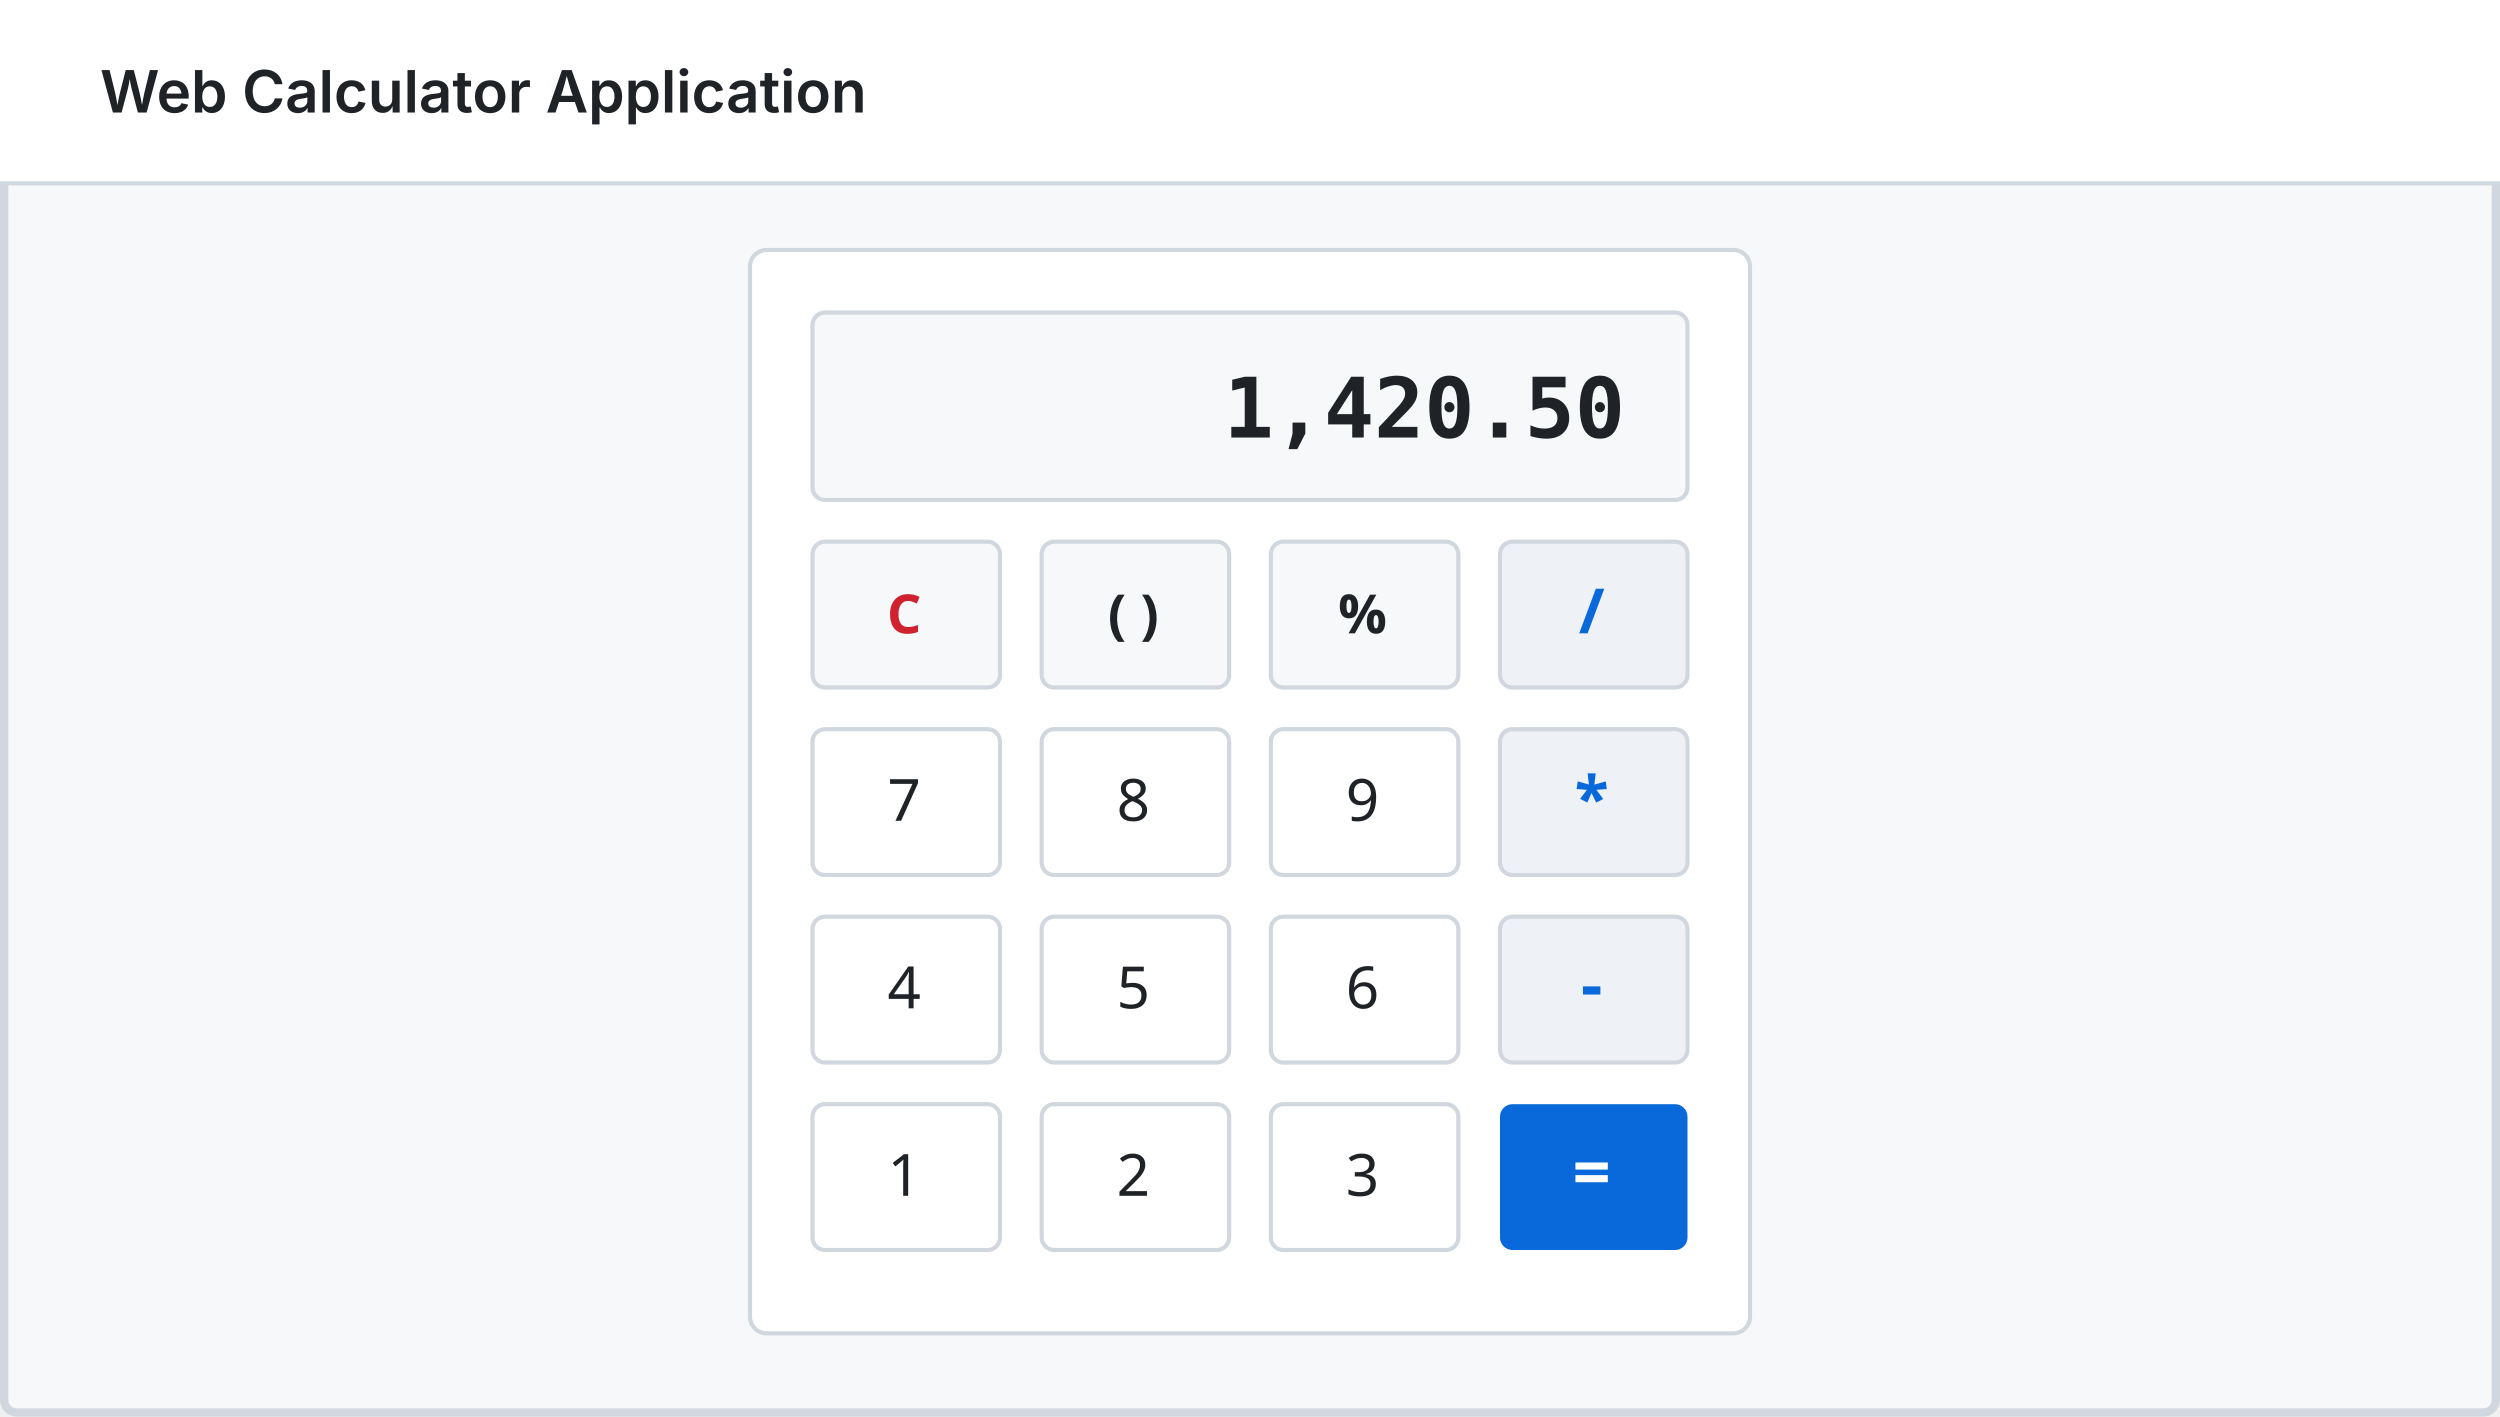
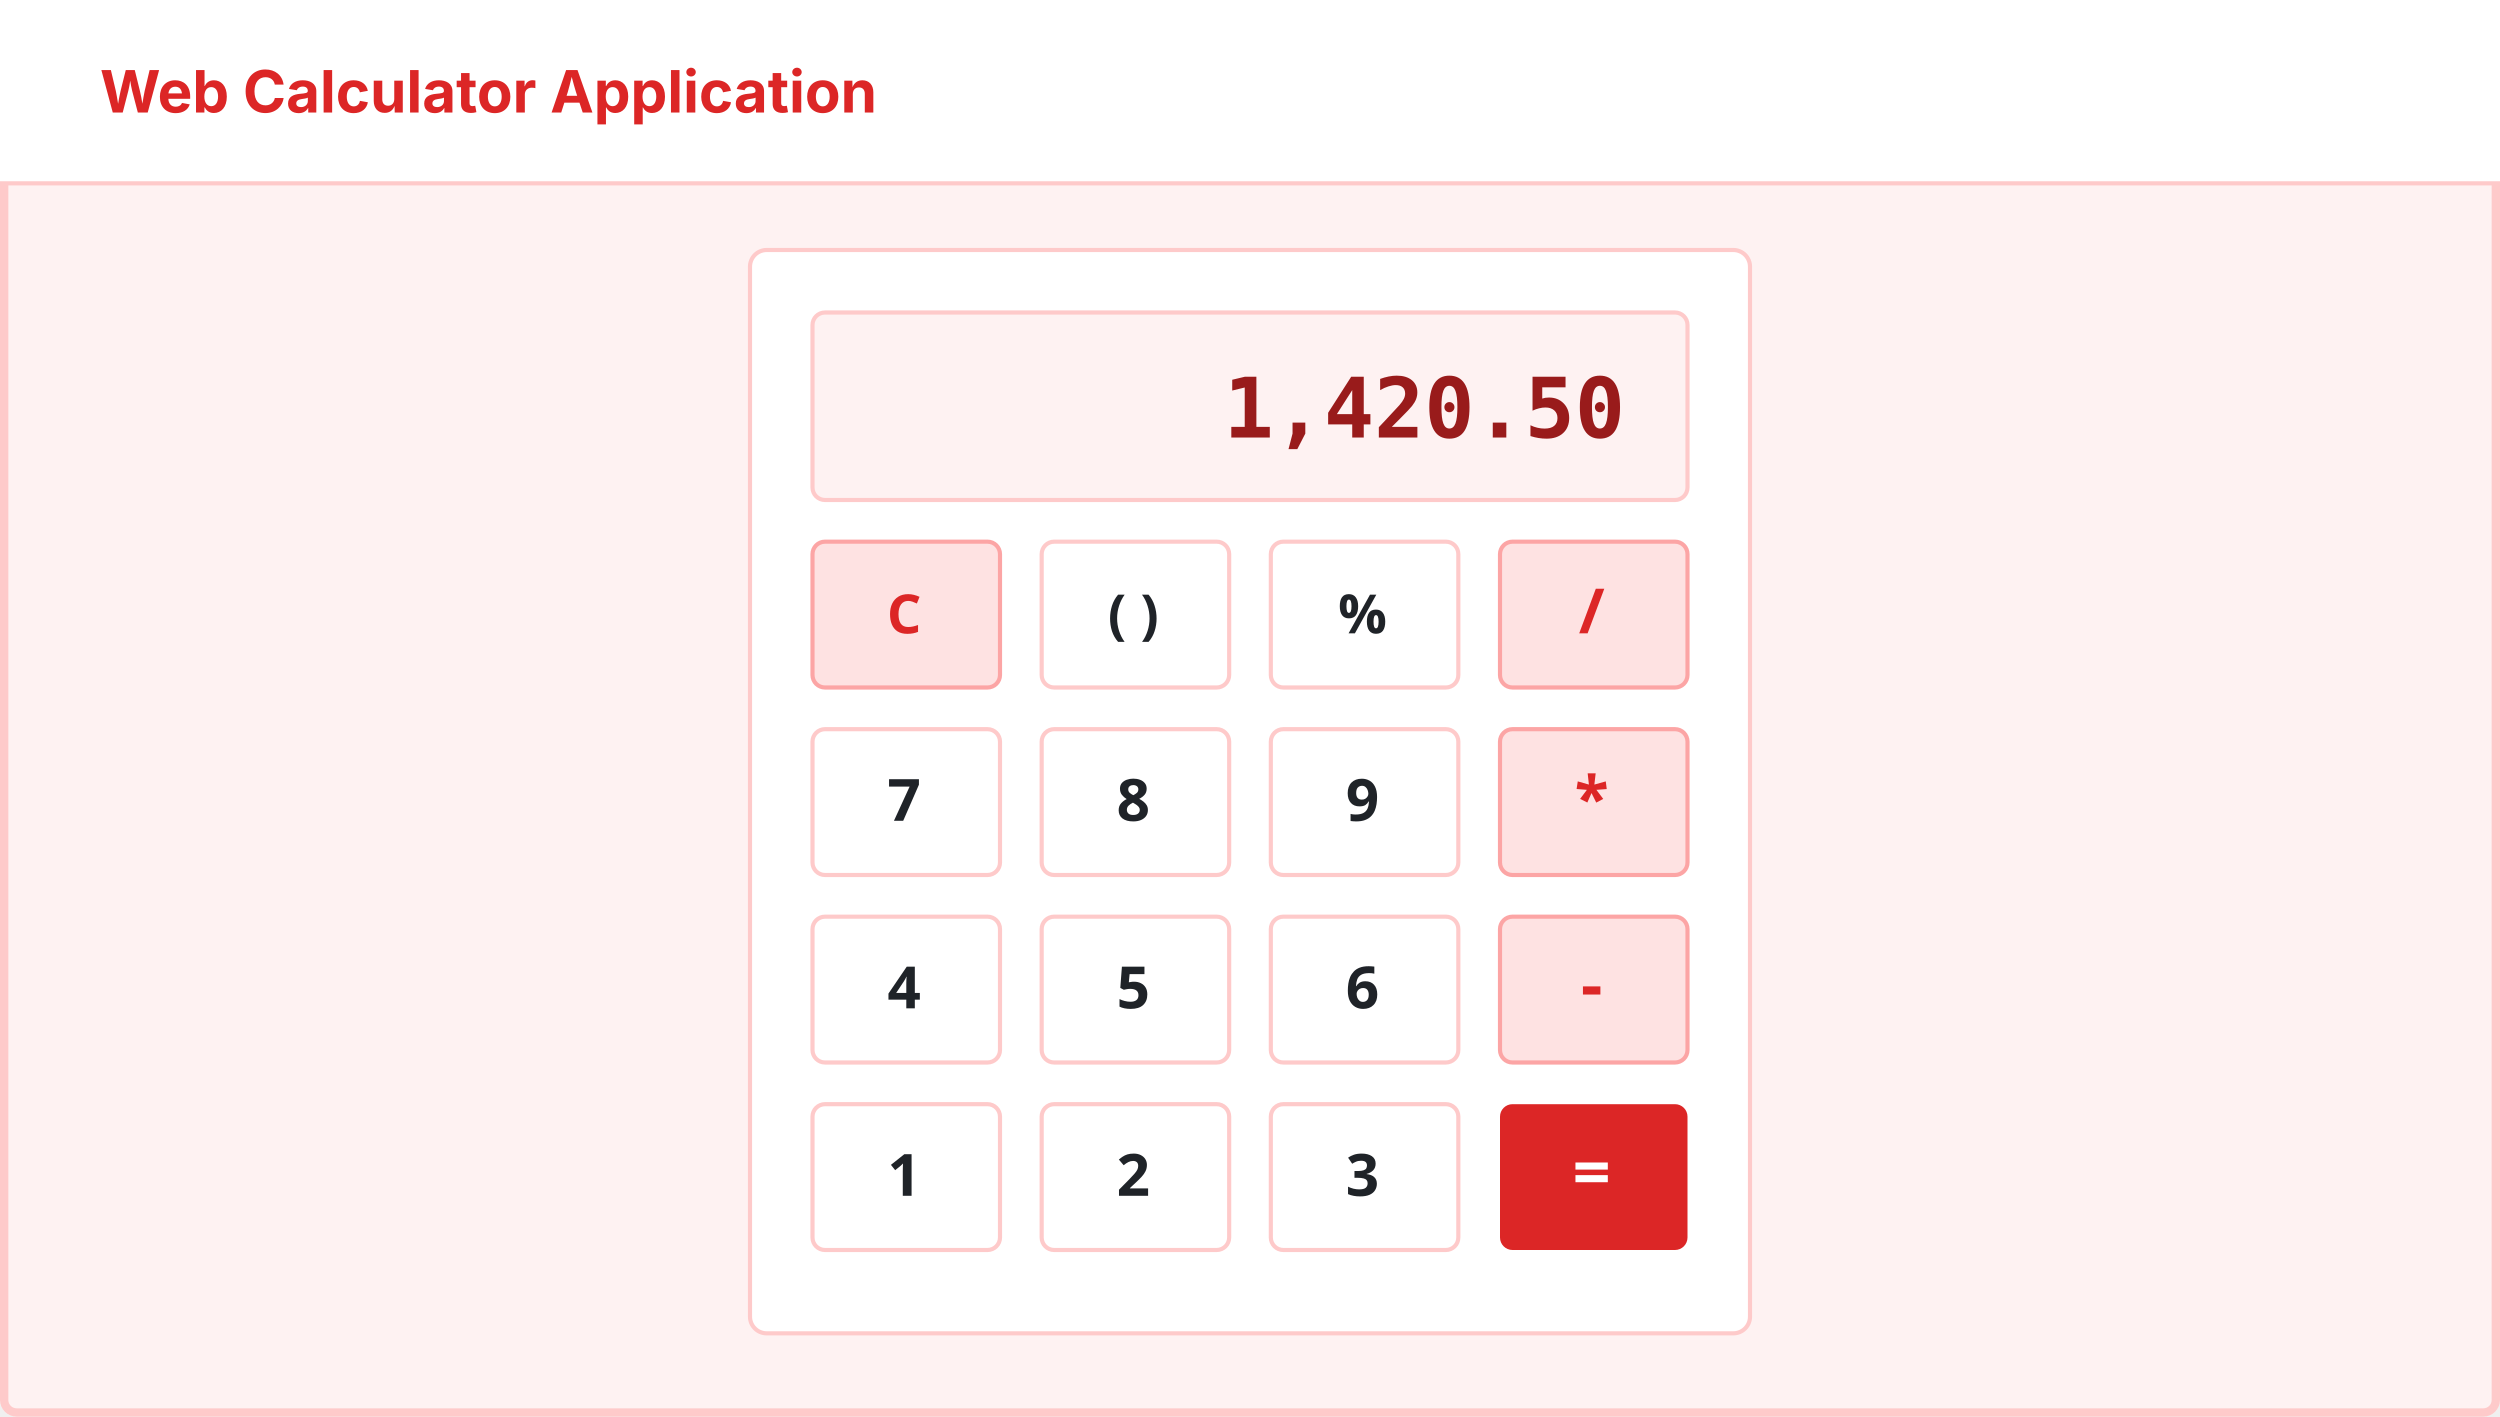
<svg xmlns="http://www.w3.org/2000/svg" viewBox="0 0 600 340" width="100%" height="100%">
-   <rect width="600" height="340" rx="4" fill="#f6f8fa" />
-   <rect x="1" y="1" width="598" height="338" rx="3" fill="none" stroke="#d0d7de" stroke-width="2" />
+   <rect width="600" height="340" rx="4" fill="#fef2f2" />
+   <rect x="1" y="1" width="598" height="338" rx="3" fill="none" stroke="#fecaca" stroke-width="2" />
  <rect x="0" y="0" width="600" height="44" fill="#ffffff" />
-   <line x1="0" y1="44" x2="600" y2="44" stroke="#d0d7de" stroke-width="1" />
-   <text x="24" y="27" font-family="system-ui, -apple-system, sans-serif" font-size="14" font-weight="600" fill="#1f2328">Web Calculator Application</text>
-   <rect x="180" y="60" width="240" height="260" rx="4" fill="#ffffff" stroke="#d0d7de" stroke-width="1" />
-   <rect x="195" y="75" width="210" height="45" rx="3" fill="#f6f8fa" stroke="#d0d7de" stroke-width="1" />
-   <text x="390" y="105" font-family="ui-monospace, monospace" font-size="20" font-weight="700" fill="#1f2328" text-anchor="end">1,420.50</text>
-   <rect x="195" y="130" width="45" height="35" rx="3" fill="#f6f8fa" stroke="#d0d7de" stroke-width="1" />
-   <text x="217" y="152" font-family="system-ui, sans-serif" font-size="13" font-weight="600" fill="#cf222e" text-anchor="middle">C</text>
-   <rect x="250" y="130" width="45" height="35" rx="3" fill="#f6f8fa" stroke="#d0d7de" stroke-width="1" />
+   <line x1="0" y1="44" x2="600" y2="44" stroke="#fecaca" stroke-width="1" />
+   <text x="24" y="27" font-family="system-ui, -apple-system, sans-serif" font-size="14" font-weight="700" fill="#dc2626">Web Calculator Application</text>
+   <rect x="180" y="60" width="240" height="260" rx="4" fill="#ffffff" stroke="#fecaca" stroke-width="1" />
+   <rect x="195" y="75" width="210" height="45" rx="3" fill="#fef2f2" stroke="#fecaca" stroke-width="1" />
+   <text x="390" y="105" font-family="ui-monospace, monospace" font-size="20" font-weight="700" fill="#991b1b" text-anchor="end">1,420.50</text>
+   <rect x="195" y="130" width="45" height="35" rx="3" fill="#fee2e2" stroke="#fca5a5" stroke-width="1" />
+   <text x="217" y="152" font-family="system-ui, sans-serif" font-size="13" font-weight="700" fill="#dc2626" text-anchor="middle">C</text>
+   <rect x="250" y="130" width="45" height="35" rx="3" fill="#ffffff" stroke="#fecaca" stroke-width="1" />
  <text x="272" y="152" font-family="system-ui, sans-serif" font-size="13" font-weight="600" fill="#1f2328" text-anchor="middle">( )</text>
-   <rect x="305" y="130" width="45" height="35" rx="3" fill="#f6f8fa" stroke="#d0d7de" stroke-width="1" />
+   <rect x="305" y="130" width="45" height="35" rx="3" fill="#ffffff" stroke="#fecaca" stroke-width="1" />
  <text x="327" y="152" font-family="system-ui, sans-serif" font-size="13" font-weight="600" fill="#1f2328" text-anchor="middle">%</text>
-   <rect x="360" y="130" width="45" height="35" rx="3" fill="#eef2f6" stroke="#d0d7de" stroke-width="1" />
-   <text x="382" y="152" font-family="system-ui, sans-serif" font-size="15" font-weight="600" fill="#0969da" text-anchor="middle">/</text>
-   <rect x="195" y="175" width="45" height="35" rx="3" fill="#ffffff" stroke="#d0d7de" stroke-width="1" />
-   <text x="217" y="197" font-family="system-ui, sans-serif" font-size="14" font-weight="500" fill="#1f2328" text-anchor="middle">7</text>
-   <rect x="250" y="175" width="45" height="35" rx="3" fill="#ffffff" stroke="#d0d7de" stroke-width="1" />
-   <text x="272" y="197" font-family="system-ui, sans-serif" font-size="14" font-weight="500" fill="#1f2328" text-anchor="middle">8</text>
-   <rect x="305" y="175" width="45" height="35" rx="3" fill="#ffffff" stroke="#d0d7de" stroke-width="1" />
-   <text x="327" y="197" font-family="system-ui, sans-serif" font-size="14" font-weight="500" fill="#1f2328" text-anchor="middle">9</text>
-   <rect x="360" y="175" width="45" height="35" rx="3" fill="#eef2f6" stroke="#d0d7de" stroke-width="1" />
-   <text x="382" y="197" font-family="system-ui, sans-serif" font-size="15" font-weight="600" fill="#0969da" text-anchor="middle">*</text>
-   <rect x="195" y="220" width="45" height="35" rx="3" fill="#ffffff" stroke="#d0d7de" stroke-width="1" />
-   <text x="217" y="242" font-family="system-ui, sans-serif" font-size="14" font-weight="500" fill="#1f2328" text-anchor="middle">4</text>
-   <rect x="250" y="220" width="45" height="35" rx="3" fill="#ffffff" stroke="#d0d7de" stroke-width="1" />
-   <text x="272" y="242" font-family="system-ui, sans-serif" font-size="14" font-weight="500" fill="#1f2328" text-anchor="middle">5</text>
-   <rect x="305" y="220" width="45" height="35" rx="3" fill="#ffffff" stroke="#d0d7de" stroke-width="1" />
-   <text x="327" y="242" font-family="system-ui, sans-serif" font-size="14" font-weight="500" fill="#1f2328" text-anchor="middle">6</text>
-   <rect x="360" y="220" width="45" height="35" rx="3" fill="#eef2f6" stroke="#d0d7de" stroke-width="1" />
-   <text x="382" y="242" font-family="system-ui, sans-serif" font-size="16" font-weight="600" fill="#0969da" text-anchor="middle">-</text>
-   <rect x="195" y="265" width="45" height="35" rx="3" fill="#ffffff" stroke="#d0d7de" stroke-width="1" />
-   <text x="217" y="287" font-family="system-ui, sans-serif" font-size="14" font-weight="500" fill="#1f2328" text-anchor="middle">1</text>
-   <rect x="250" y="265" width="45" height="35" rx="3" fill="#ffffff" stroke="#d0d7de" stroke-width="1" />
-   <text x="272" y="287" font-family="system-ui, sans-serif" font-size="14" font-weight="500" fill="#1f2328" text-anchor="middle">2</text>
-   <rect x="305" y="265" width="45" height="35" rx="3" fill="#ffffff" stroke="#d0d7de" stroke-width="1" />
-   <text x="327" y="287" font-family="system-ui, sans-serif" font-size="14" font-weight="500" fill="#1f2328" text-anchor="middle">3</text>
-   <rect x="360" y="265" width="45" height="35" rx="3" fill="#0969da" />
+   <rect x="360" y="130" width="45" height="35" rx="3" fill="#fee2e2" stroke="#fca5a5" stroke-width="1" />
+   <text x="382" y="152" font-family="system-ui, sans-serif" font-size="15" font-weight="700" fill="#dc2626" text-anchor="middle">/</text>
+   <rect x="195" y="175" width="45" height="35" rx="3" fill="#ffffff" stroke="#fecaca" stroke-width="1" />
+   <text x="217" y="197" font-family="system-ui, sans-serif" font-size="14" font-weight="600" fill="#1f2328" text-anchor="middle">7</text>
+   <rect x="250" y="175" width="45" height="35" rx="3" fill="#ffffff" stroke="#fecaca" stroke-width="1" />
+   <text x="272" y="197" font-family="system-ui, sans-serif" font-size="14" font-weight="600" fill="#1f2328" text-anchor="middle">8</text>
+   <rect x="305" y="175" width="45" height="35" rx="3" fill="#ffffff" stroke="#fecaca" stroke-width="1" />
+   <text x="327" y="197" font-family="system-ui, sans-serif" font-size="14" font-weight="600" fill="#1f2328" text-anchor="middle">9</text>
+   <rect x="360" y="175" width="45" height="35" rx="3" fill="#fee2e2" stroke="#fca5a5" stroke-width="1" />
+   <text x="382" y="197" font-family="system-ui, sans-serif" font-size="15" font-weight="700" fill="#dc2626" text-anchor="middle">*</text>
+   <rect x="195" y="220" width="45" height="35" rx="3" fill="#ffffff" stroke="#fecaca" stroke-width="1" />
+   <text x="217" y="242" font-family="system-ui, sans-serif" font-size="14" font-weight="600" fill="#1f2328" text-anchor="middle">4</text>
+   <rect x="250" y="220" width="45" height="35" rx="3" fill="#ffffff" stroke="#fecaca" stroke-width="1" />
+   <text x="272" y="242" font-family="system-ui, sans-serif" font-size="14" font-weight="600" fill="#1f2328" text-anchor="middle">5</text>
+   <rect x="305" y="220" width="45" height="35" rx="3" fill="#ffffff" stroke="#fecaca" stroke-width="1" />
+   <text x="327" y="242" font-family="system-ui, sans-serif" font-size="14" font-weight="600" fill="#1f2328" text-anchor="middle">6</text>
+   <rect x="360" y="220" width="45" height="35" rx="3" fill="#fee2e2" stroke="#fca5a5" stroke-width="1" />
+   <text x="382" y="242" font-family="system-ui, sans-serif" font-size="16" font-weight="700" fill="#dc2626" text-anchor="middle">-</text>
+   <rect x="195" y="265" width="45" height="35" rx="3" fill="#ffffff" stroke="#fecaca" stroke-width="1" />
+   <text x="217" y="287" font-family="system-ui, sans-serif" font-size="14" font-weight="600" fill="#1f2328" text-anchor="middle">1</text>
+   <rect x="250" y="265" width="45" height="35" rx="3" fill="#ffffff" stroke="#fecaca" stroke-width="1" />
+   <text x="272" y="287" font-family="system-ui, sans-serif" font-size="14" font-weight="600" fill="#1f2328" text-anchor="middle">2</text>
+   <rect x="305" y="265" width="45" height="35" rx="3" fill="#ffffff" stroke="#fecaca" stroke-width="1" />
+   <text x="327" y="287" font-family="system-ui, sans-serif" font-size="14" font-weight="600" fill="#1f2328" text-anchor="middle">3</text>
+   <rect x="360" y="265" width="45" height="35" rx="3" fill="#dc2626" />
  <text x="382" y="287" font-family="system-ui, sans-serif" font-size="16" font-weight="700" fill="#ffffff" text-anchor="middle">=</text>
</svg>
